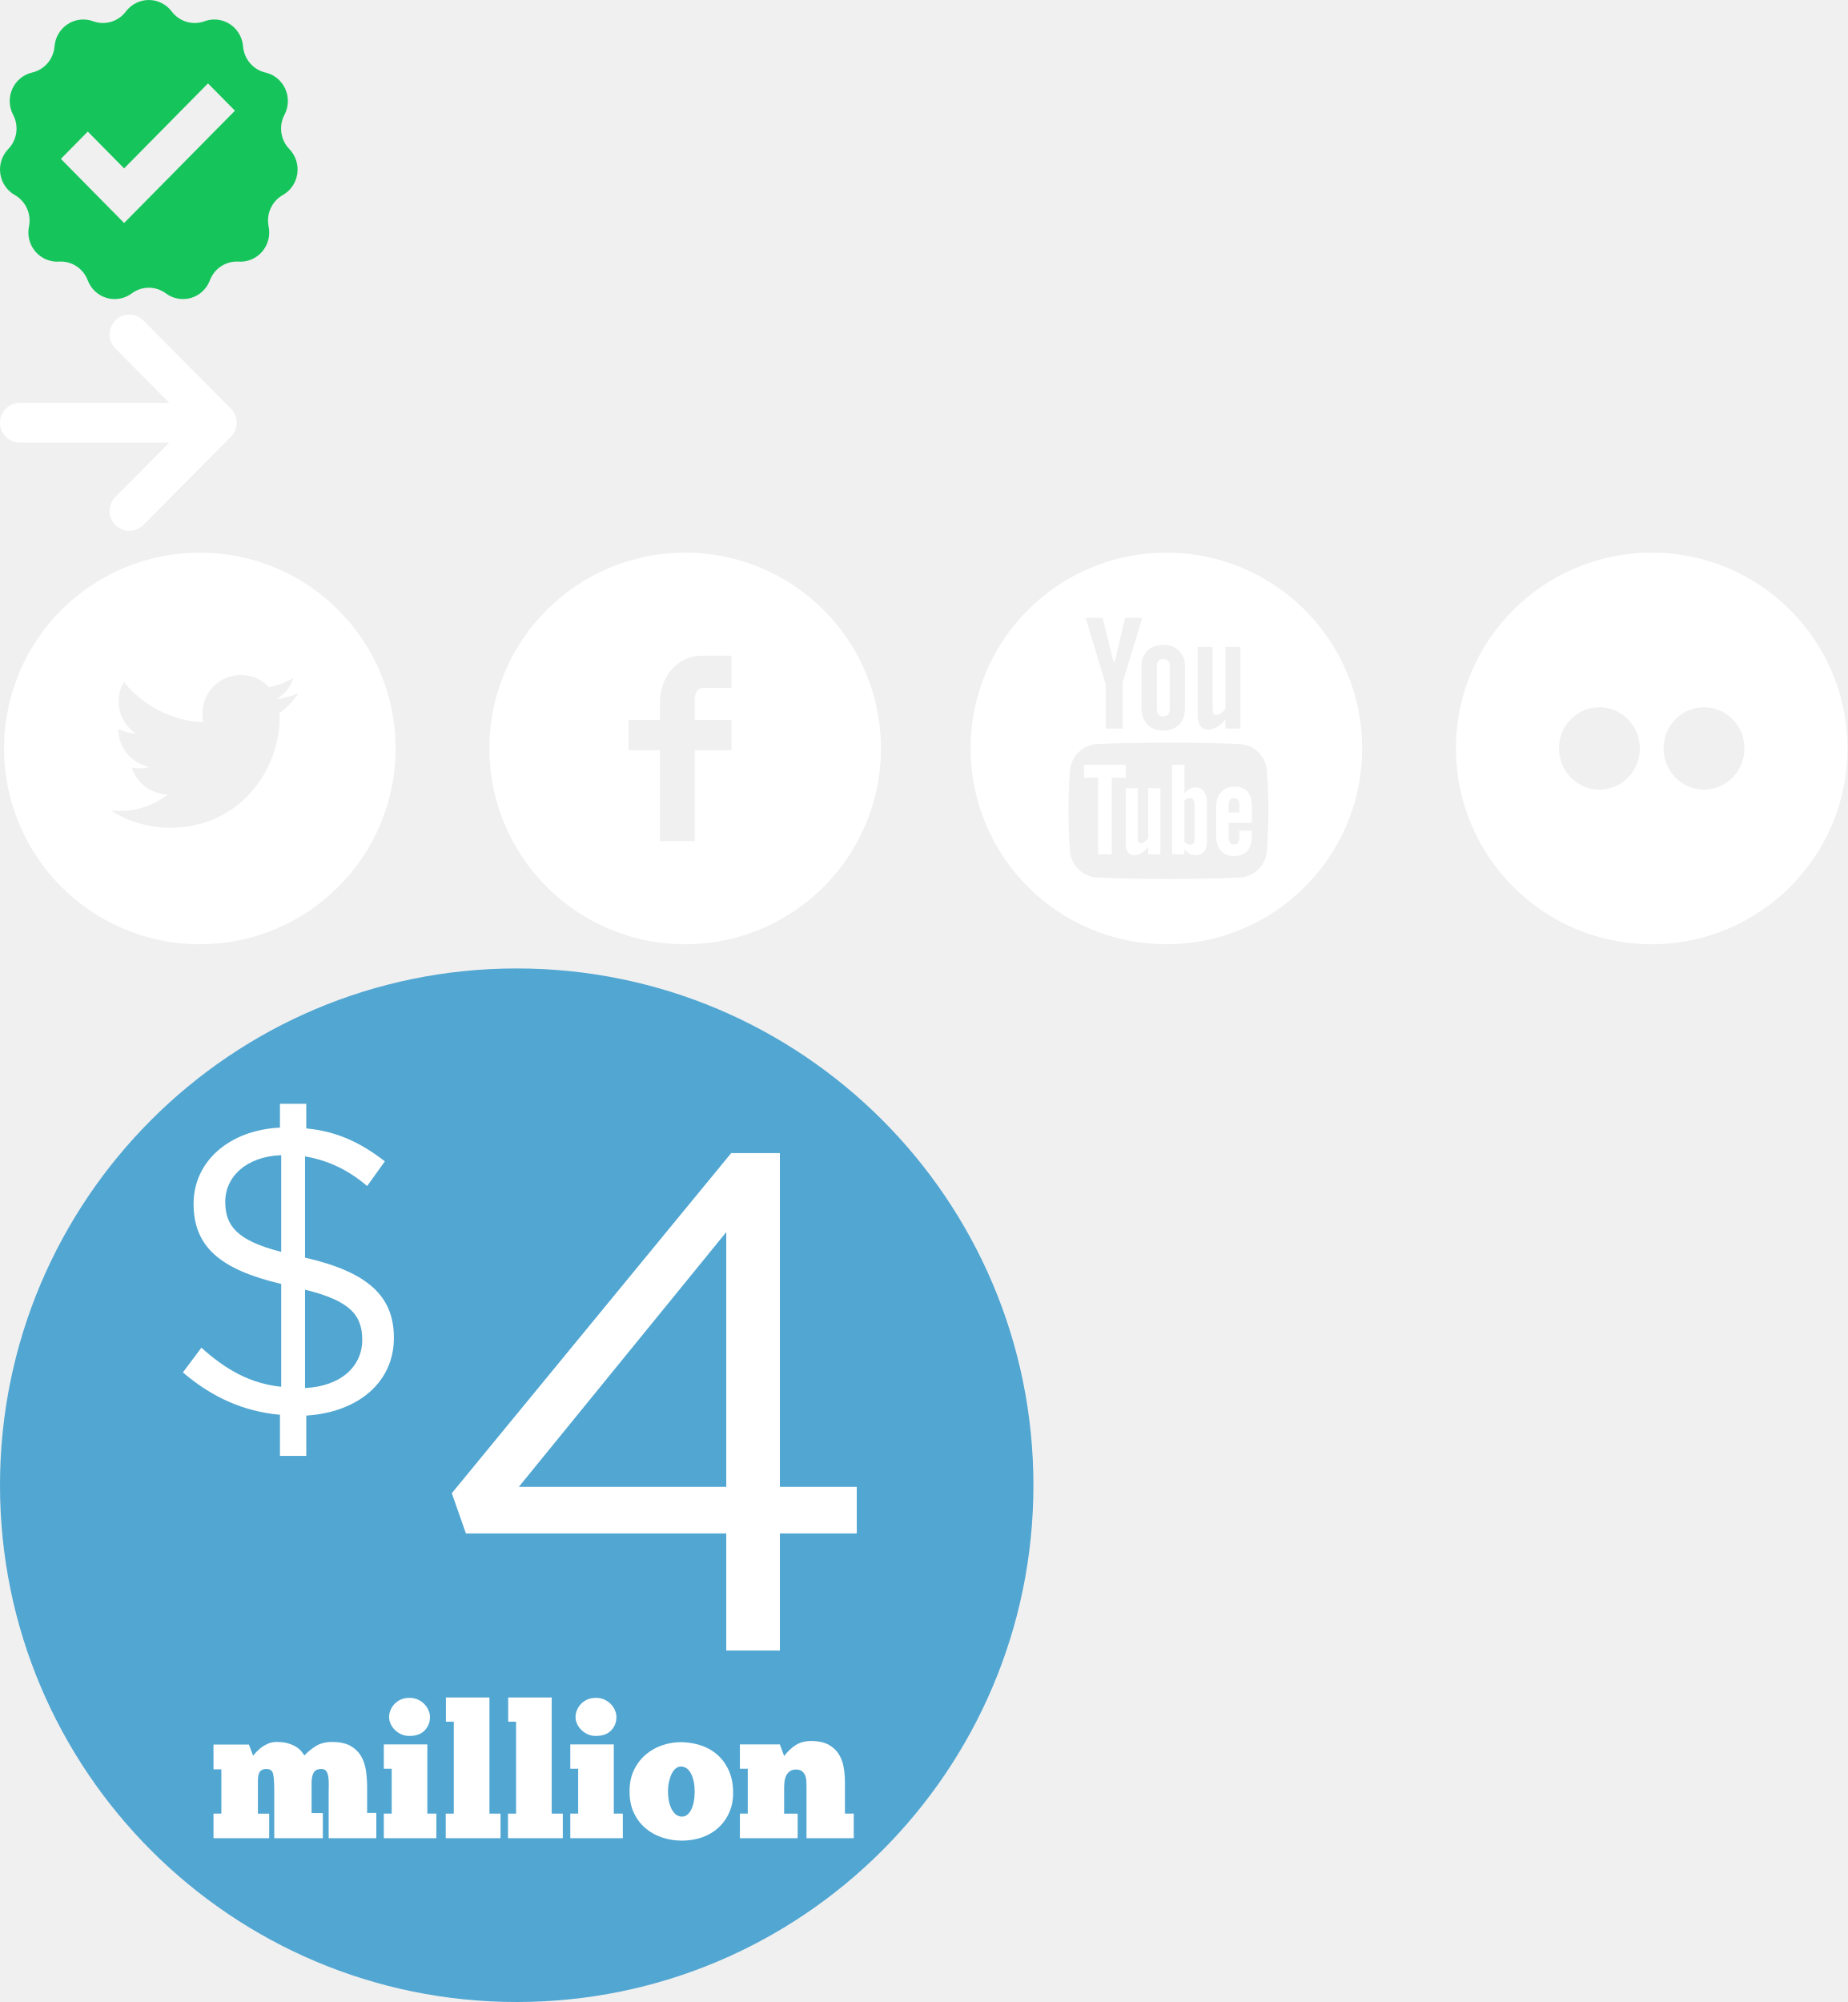
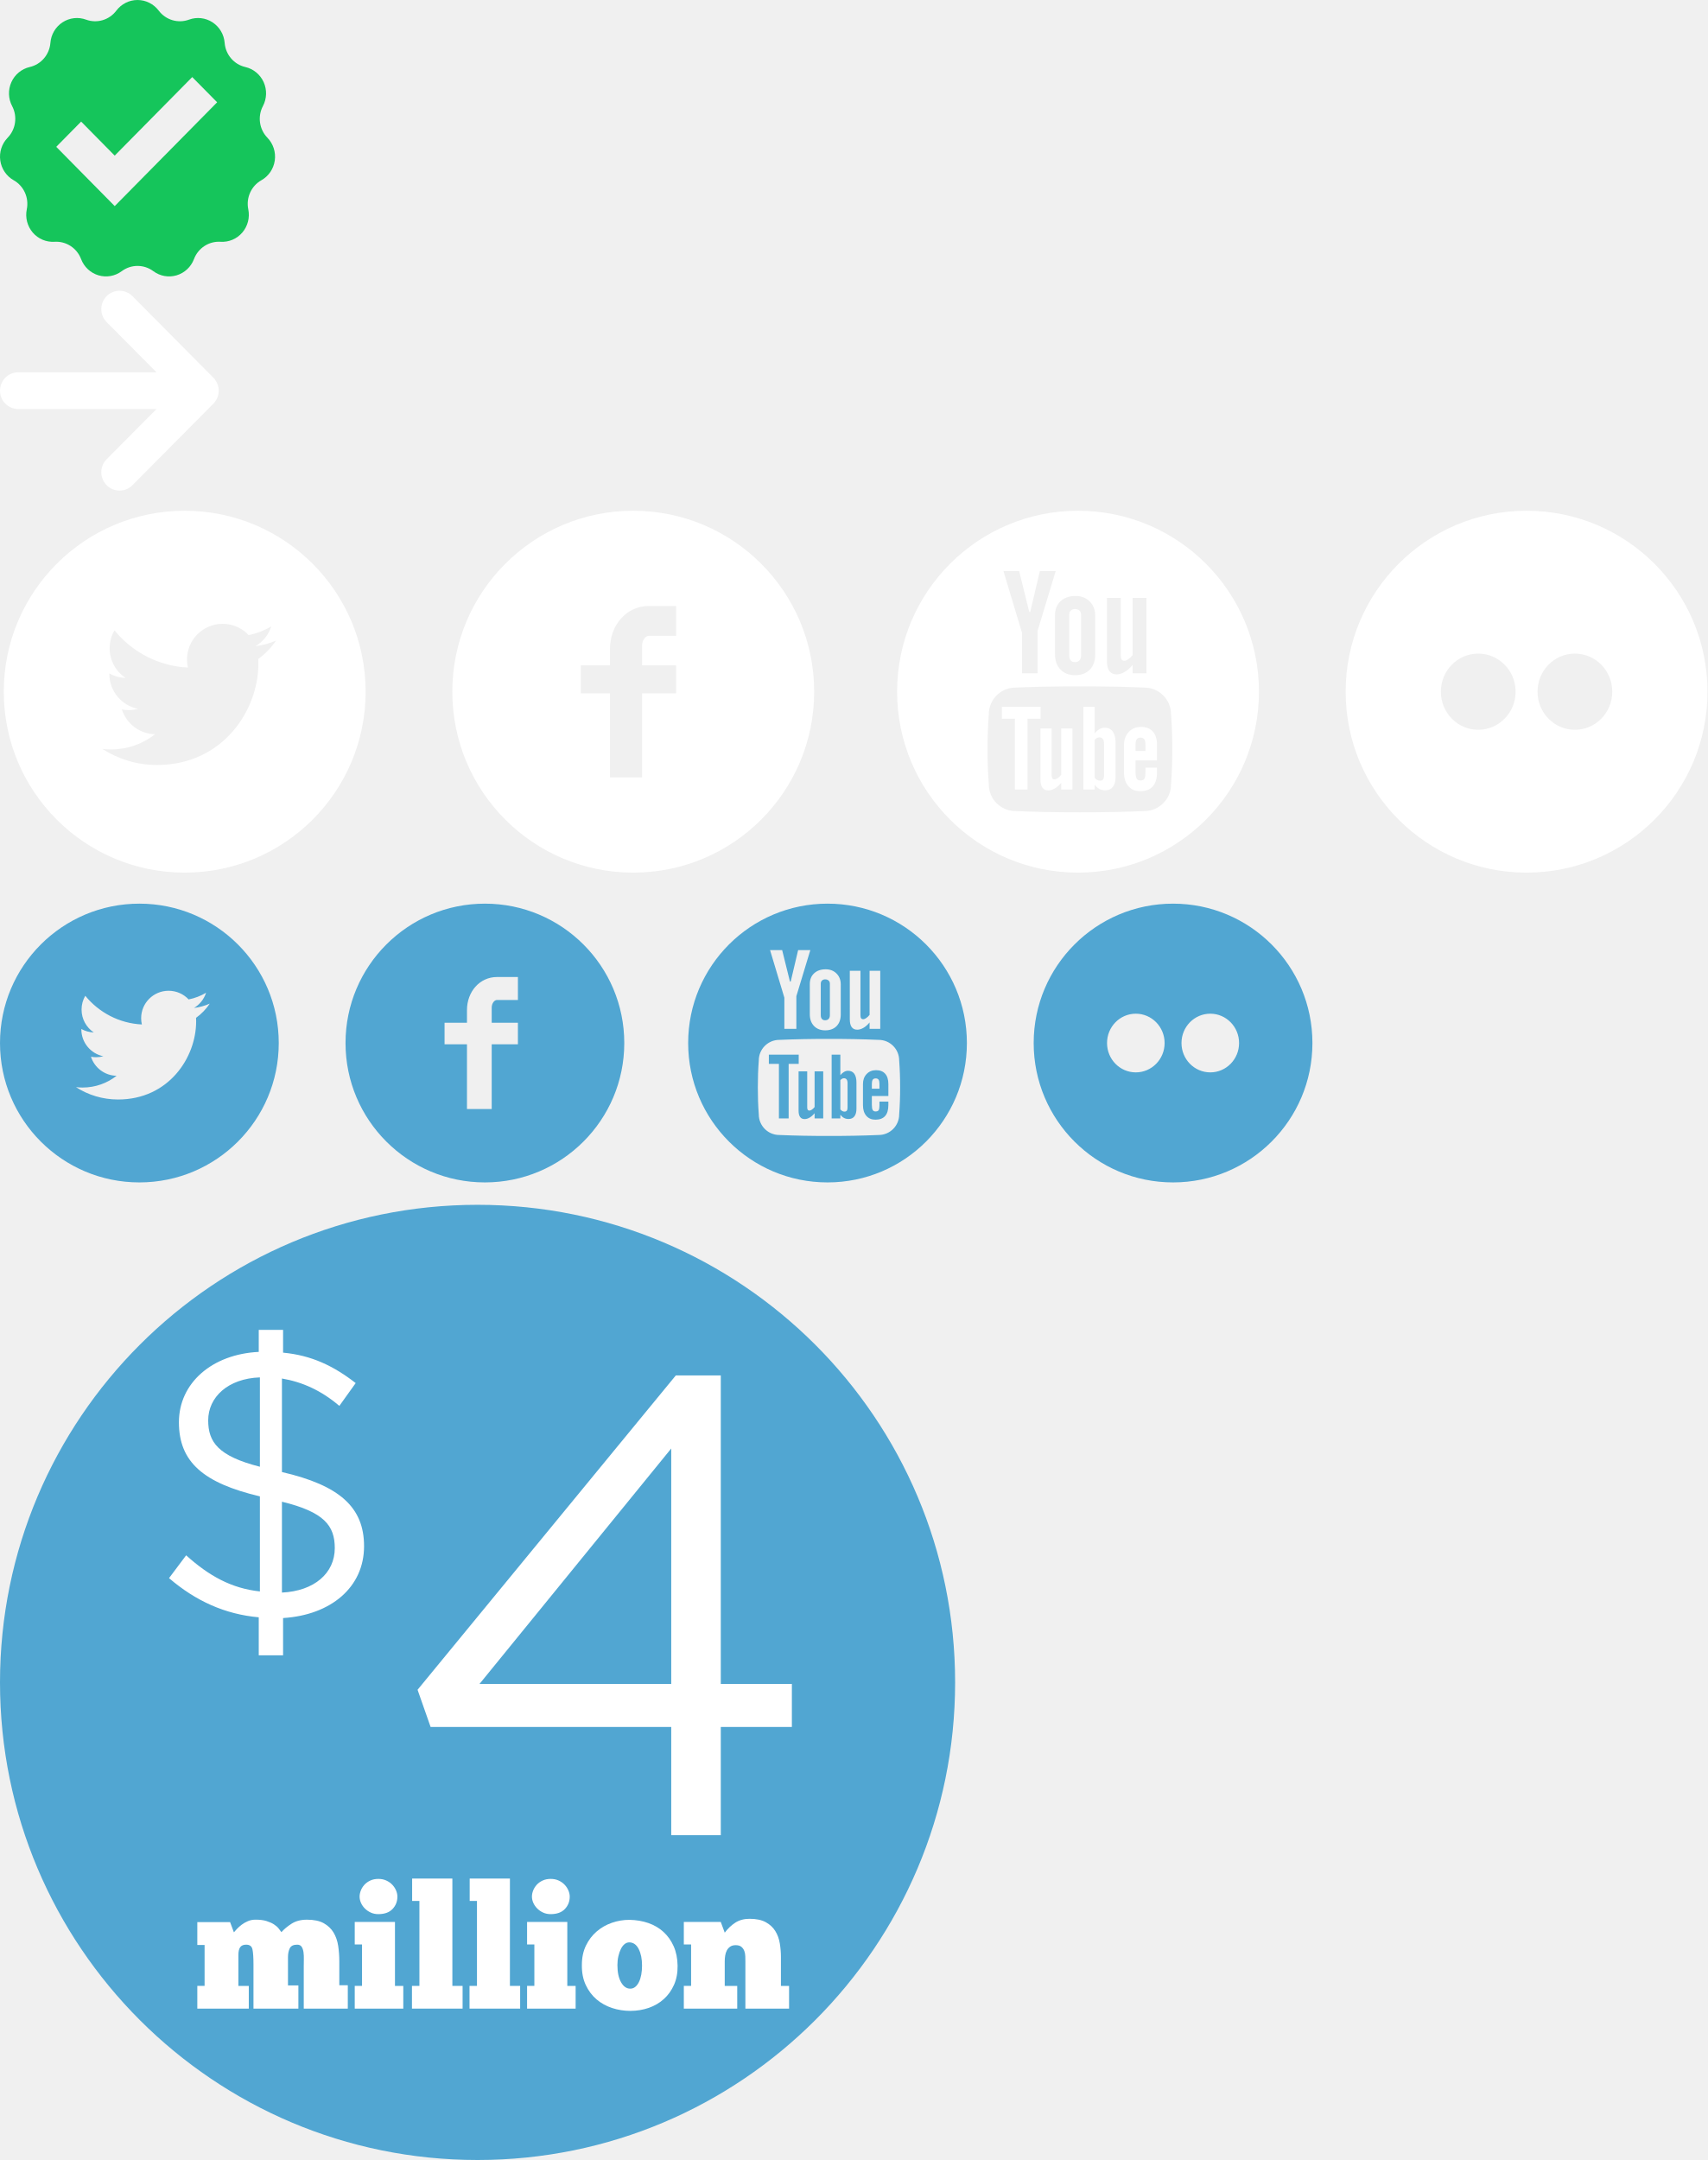
- <svg xmlns="http://www.w3.org/2000/svg" version="1.1" id="Layer_1" x="0px" y="0px" width="226px" height="244.871px" viewBox="0 0 226 244.871" enable-background="new 0 0 226 244.871" xml:space="preserve">
+ <svg xmlns="http://www.w3.org/2000/svg" version="1.1" id="Layer_1" x="0px" y="0px" width="226px" height="285.871px" viewBox="0 0 226 285.871" enable-background="new 0 0 226 285.871" xml:space="preserve">
  <g>
-     <path fill="#15C55B" d="M35.394,18.229c-1.08-1.114-1.322-2.812-0.594-4.189c0.519-0.983,0.555-2.156,0.098-3.168   c-0.457-1.015-1.355-1.754-2.428-2.001c-1.504-0.345-2.612-1.641-2.736-3.199c-0.087-1.11-0.683-2.117-1.608-2.72   c-0.926-0.603-2.076-0.733-3.109-0.353c-1.451,0.533-3.073,0.05-4.008-1.192C20.34,0.521,19.303,0,18.202,0   c-1.1,0-2.137,0.521-2.804,1.407c-0.935,1.243-2.559,1.726-4.008,1.192c-1.034-0.381-2.185-0.25-3.11,0.353   c-0.926,0.603-1.521,1.609-1.609,2.72C6.548,7.229,5.439,8.524,3.936,8.87c-1.073,0.247-1.972,0.986-2.428,2.001   c-0.458,1.013-0.421,2.186,0.098,3.169c0.727,1.377,0.486,3.075-0.595,4.189c-0.771,0.795-1.132,1.91-0.975,3.013   c0.157,1.103,0.812,2.069,1.773,2.612c1.347,0.761,2.05,2.32,1.736,3.85c-0.225,1.091,0.067,2.226,0.787,3.069   c0.721,0.843,1.788,1.296,2.887,1.226c1.539-0.098,2.962,0.829,3.514,2.289c0.394,1.041,1.244,1.836,2.3,2.15   c1.056,0.314,2.196,0.11,3.082-0.55c1.243-0.925,2.936-0.925,4.178,0c0.887,0.66,2.026,0.864,3.082,0.55   c1.056-0.314,1.906-1.109,2.3-2.15c0.551-1.459,1.975-2.386,3.514-2.289c1.098,0.07,2.165-0.383,2.885-1.226   c0.721-0.843,1.012-1.977,0.788-3.069c-0.314-1.53,0.388-3.089,1.735-3.85c0.962-0.542,1.617-1.509,1.773-2.612   C36.526,20.138,36.165,19.024,35.394,18.229 M15.184,27.276l-7.74-7.844l3.295-3.34l4.444,4.504l10.26-10.396l3.298,3.338   L15.184,27.276z" />
-     <path fill="#FFFFFF" d="M142.277,87.631c0.249,0,0.445-0.076,0.592-0.229c0.146-0.153,0.219-0.364,0.219-0.632v-5.436   c0-0.218-0.075-0.394-0.223-0.529c-0.149-0.133-0.345-0.201-0.587-0.201c-0.224,0-0.405,0.067-0.545,0.201   c-0.14,0.135-0.209,0.311-0.209,0.529v5.436c0,0.275,0.065,0.487,0.195,0.637C141.849,87.557,142.035,87.631,142.277,87.631    M202.053,67.596c-13.226,0-23.947,10.721-23.947,23.947c0,13.226,10.722,23.947,23.947,23.947   c13.225,0,23.947-10.721,23.947-23.947C226,78.317,215.278,67.596,202.053,67.596 M195.654,96.585c-2.73,0-4.944-2.255-4.944-5.041   c0-2.786,2.213-5.042,4.944-5.042c2.732,0,4.947,2.257,4.947,5.042C200.601,94.33,198.386,96.585,195.654,96.585 M208.451,96.585   c-2.732,0-4.947-2.255-4.947-5.041c0-2.786,2.215-5.042,4.947-5.042c2.73,0,4.946,2.257,4.946,5.042   C213.396,94.33,211.181,96.585,208.451,96.585 M83.814,67.596c-13.225,0-23.946,10.721-23.946,23.947   c0,13.227,10.721,23.947,23.946,23.947c13.226,0,23.948-10.721,23.948-23.947C107.762,78.317,97.041,67.596,83.814,67.596    M89.487,84.145h-3.601c-0.426,0-0.901,0.56-0.901,1.309v2.599h4.501v3.705h-4.501v11.129h-4.25V91.758h-3.853v-3.705h3.853v-2.181   c0-3.127,2.171-5.672,5.151-5.672h3.601V84.145z M142.684,67.596c-13.225,0-23.946,10.721-23.946,23.947   c0,13.227,10.721,23.947,23.946,23.947c13.226,0,23.947-10.721,23.947-23.947C166.631,78.317,155.91,67.596,142.684,67.596    M146.51,79.127h1.833v7.651c0,0.237,0.038,0.408,0.115,0.514s0.201,0.159,0.374,0.159c0.134,0,0.305-0.07,0.511-0.21   c0.205-0.141,0.394-0.319,0.566-0.538v-7.576h1.832v9.981h-1.832v-1.102c-0.337,0.406-0.689,0.715-1.054,0.928   c-0.365,0.212-0.72,0.318-1.063,0.318c-0.423,0-0.743-0.148-0.958-0.446c-0.214-0.297-0.322-0.742-0.322-1.337V79.127z    M142.366,78.875c0.757,0,1.379,0.241,1.863,0.725c0.484,0.483,0.727,1.105,0.727,1.866v5.155c0,0.854-0.238,1.525-0.713,2.011   c-0.475,0.485-1.128,0.729-1.96,0.729c-0.802,0-1.443-0.251-1.924-0.752c-0.481-0.502-0.721-1.177-0.721-2.025v-5.174   c0-0.773,0.247-1.387,0.74-1.846S141.534,78.875,142.366,78.875 M134.89,75.578l1.338,5.408h0.13l1.276-5.408h2.097l-2.401,7.916   v5.614h-2.063v-5.361l-2.454-8.169H134.89z M154.995,103.808c0,1.952-1.582,3.535-3.53,3.535c-2.781,0.118-5.627,0.169-8.531,0.164   c-2.902,0.005-5.749-0.046-8.53-0.164c-1.949,0-3.53-1.583-3.53-3.535c-0.117-1.545-0.168-3.091-0.164-4.637   c-0.004-1.546,0.046-3.092,0.163-4.637c0-1.951,1.582-3.535,3.531-3.535c2.781-0.117,5.627-0.17,8.53-0.164   c2.903-0.006,5.75,0.047,8.531,0.164c1.949,0,3.53,1.584,3.53,3.535c0.117,1.545,0.168,3.091,0.163,4.637   C155.163,100.717,155.112,102.263,154.995,103.808 M140.461,102.544c-0.139,0.177-0.292,0.322-0.458,0.435   c-0.167,0.113-0.305,0.17-0.414,0.17c-0.139,0-0.24-0.043-0.302-0.129c-0.062-0.085-0.093-0.224-0.093-0.416V96.41h-1.483v6.755   c0,0.481,0.087,0.842,0.261,1.083s0.433,0.36,0.775,0.36c0.278,0,0.565-0.085,0.86-0.257c0.296-0.171,0.581-0.422,0.854-0.751   v0.893h1.483V96.41h-1.483V102.544z M151.026,96.206c-0.664,0-1.205,0.221-1.624,0.662c-0.419,0.442-0.629,1.014-0.629,1.715v3.627   c0,0.778,0.19,1.389,0.572,1.833c0.382,0.445,0.904,0.667,1.568,0.667c0.738,0,1.293-0.209,1.666-0.629   c0.372-0.418,0.557-1.043,0.557-1.871v-0.606h-1.526v0.561c0,0.476-0.049,0.783-0.147,0.922c-0.098,0.14-0.27,0.208-0.516,0.208   c-0.235,0-0.403-0.082-0.5-0.247c-0.098-0.164-0.147-0.459-0.147-0.884v-1.524h2.837v-2.057c0-0.767-0.182-1.355-0.546-1.764   C152.226,96.41,151.705,96.206,151.026,96.206 M151.61,99.386H150.3v-0.817c0-0.338,0.052-0.581,0.154-0.728   c0.103-0.146,0.272-0.22,0.508-0.22c0.226,0,0.391,0.074,0.494,0.22c0.103,0.146,0.154,0.389,0.154,0.728V99.386z M137.731,93.536   h-5.127v1.59h1.729v9.366h1.67v-9.366h1.728V93.536z M146.208,96.308c-0.23,0-0.458,0.065-0.682,0.193   c-0.225,0.129-0.437,0.316-0.637,0.562v-3.527h-1.498v10.956h1.498v-0.622c0.195,0.246,0.407,0.429,0.633,0.546   c0.228,0.118,0.486,0.177,0.776,0.177c0.439,0,0.775-0.152,1.008-0.458c0.232-0.305,0.348-0.745,0.348-1.319v-4.482   c0-0.661-0.124-1.163-0.371-1.509C147.036,96.481,146.677,96.308,146.208,96.308 M146.128,102.597c0,0.257-0.043,0.443-0.128,0.557   c-0.085,0.113-0.219,0.17-0.4,0.17c-0.126,0-0.246-0.029-0.359-0.087c-0.113-0.058-0.23-0.153-0.352-0.284v-5.036   c0.101-0.111,0.203-0.193,0.306-0.246s0.208-0.08,0.313-0.08c0.201,0,0.355,0.071,0.46,0.212c0.106,0.142,0.159,0.349,0.159,0.621   V102.597z M24.446,67.596c-13.226,0-23.947,10.721-23.947,23.947c0,13.227,10.721,23.947,23.947,23.947   s23.948-10.721,23.948-23.947C48.394,78.317,37.672,67.596,24.446,67.596 M34.186,87.214c0.009,0.203,0.014,0.406,0.014,0.61   c0,6.233-4.744,13.421-13.419,13.421c-2.664,0-5.142-0.782-7.229-2.121c0.368,0.045,0.743,0.066,1.124,0.066   c2.21,0,4.243-0.753,5.858-2.019c-2.064-0.038-3.806-1.402-4.406-3.275c0.289,0.055,0.583,0.084,0.887,0.084   c0.43,0,0.847-0.057,1.243-0.166c-2.157-0.433-3.784-2.339-3.784-4.624c0-0.02,0-0.04,0.001-0.06   c0.636,0.354,1.363,0.565,2.136,0.59c-1.266-0.846-2.098-2.29-2.098-3.926c0-0.865,0.232-1.674,0.639-2.371   c2.326,2.854,5.801,4.732,9.722,4.929c-0.081-0.346-0.122-0.706-0.122-1.076c0-2.604,2.111-4.716,4.716-4.716   c1.356,0,2.583,0.573,3.442,1.49c1.075-0.212,2.084-0.604,2.996-1.145c-0.353,1.102-1.1,2.026-2.074,2.61   c0.954-0.114,1.863-0.368,2.709-0.743C35.907,85.718,35.107,86.549,34.186,87.214" />
-     <path fill="#51A6D2" d="M126.417,181.663c0-34.91-28.299-63.209-63.208-63.209C28.299,118.454,0,146.753,0,181.663   c0,34.909,28.299,63.208,63.208,63.208C98.117,244.871,126.417,216.571,126.417,181.663" />
-     <path fill="#FFFFFF" d="M37.468,173.145v4.932h-3.22v-5.032c-4.479-0.402-8.354-2.165-11.875-5.183l2.264-3.019   c3.02,2.716,5.988,4.377,9.762,4.779v-12.58c-7.447-1.761-10.718-4.529-10.718-9.812c0-5.183,4.378-9.007,10.567-9.309v-2.918h3.22   v3.019c3.774,0.352,6.693,1.762,9.611,4.026l-2.164,3.019c-2.416-2.063-4.931-3.17-7.598-3.623v12.378   c7.648,1.762,10.869,4.68,10.869,9.812C48.187,169.069,43.809,172.744,37.468,173.145 M34.399,141.294   c-4.227,0.15-6.843,2.616-6.843,5.686c0,2.868,1.308,4.729,6.843,6.14V141.294z M37.317,157.748v12.026   c4.277-0.201,6.994-2.565,6.994-5.886C44.312,160.918,42.903,159.107,37.317,157.748" />
-     <path fill="#FFFFFF" d="M95.402,141.038v40.826h9.408v5.696h-9.408v14.326h-6.559V187.56H56.994l-1.726-4.921l34.179-41.601H95.402   z M88.843,150.704l-25.375,31.159h25.375V150.704z" />
-     <path fill="#FFFFFF" d="M32.931,224.835h-6.815v-3.006h0.963v-5.415h-0.963v-3.03h4.337l0.505,1.354   c0.091-0.105,0.225-0.255,0.401-0.447c0.176-0.19,0.386-0.378,0.631-0.562c0.244-0.184,0.52-0.341,0.826-0.471   s0.643-0.195,1.01-0.195c0.581,0,1.067,0.062,1.457,0.185c0.39,0.122,0.714,0.268,0.976,0.436c0.259,0.168,0.466,0.348,0.619,0.54   c0.153,0.19,0.276,0.355,0.367,0.492c0.353-0.397,0.804-0.772,1.354-1.124c0.551-0.352,1.224-0.528,2.02-0.528   c0.933,0,1.679,0.157,2.238,0.471c0.558,0.313,0.99,0.727,1.296,1.239s0.509,1.099,0.608,1.756   c0.099,0.658,0.149,1.339,0.149,2.043v3.166h1.124v3.098h-5.829v-5.622c0-0.274,0.004-0.576,0.011-0.906   c0.008-0.329-0.007-0.639-0.045-0.93c-0.039-0.29-0.119-0.531-0.241-0.723c-0.123-0.191-0.321-0.286-0.596-0.286   c-0.49,0-0.815,0.156-0.976,0.471c-0.161,0.313-0.242,0.715-0.242,1.204v3.717h1.377v3.075h-5.944v-5.851   c0-0.934-0.046-1.604-0.137-2.009c-0.092-0.405-0.368-0.607-0.827-0.607c-0.367,0-0.631,0.11-0.792,0.332s-0.241,0.57-0.241,1.045   v4.084h1.377V224.835z" />
-     <path fill="#FFFFFF" d="M53.379,224.835h-6.426v-3.006h0.964v-5.484h-0.964v-2.984h5.324v8.469h1.102V224.835z M47.596,210.011   c0-0.26,0.053-0.528,0.161-0.803c0.107-0.275,0.264-0.528,0.47-0.758c0.207-0.229,0.466-0.416,0.78-0.562   c0.313-0.146,0.669-0.218,1.067-0.218c0.397,0,0.753,0.072,1.067,0.218c0.313,0.146,0.578,0.333,0.792,0.562   s0.378,0.482,0.493,0.758c0.115,0.274,0.172,0.543,0.172,0.803c0,0.643-0.214,1.189-0.643,1.641   c-0.429,0.451-1.056,0.678-1.882,0.678c-0.367,0-0.7-0.069-0.998-0.208c-0.299-0.137-0.559-0.316-0.781-0.538   s-0.394-0.471-0.516-0.746C47.657,210.562,47.596,210.286,47.596,210.011" />
-     <polygon fill="#FFFFFF" points="61.228,224.835 54.526,224.835 54.526,221.829 55.513,221.829 55.513,210.585 54.549,210.585    54.549,207.623 59.874,207.623 59.874,221.829 61.228,221.829  " />
-     <polygon fill="#FFFFFF" points="68.846,224.835 62.145,224.835 62.145,221.829 63.131,221.829 63.131,210.585 62.167,210.585    62.167,207.623 67.492,207.623 67.492,221.829 68.846,221.829  " />
-     <path fill="#FFFFFF" d="M76.189,224.835h-6.426v-3.006h0.964v-5.484h-0.964v-2.984h5.324v8.469h1.102V224.835z M70.406,210.011   c0-0.26,0.053-0.528,0.16-0.803c0.107-0.275,0.264-0.528,0.471-0.758s0.466-0.416,0.78-0.562c0.313-0.146,0.669-0.218,1.067-0.218   c0.397,0,0.753,0.072,1.066,0.218c0.313,0.146,0.578,0.333,0.792,0.562s0.379,0.482,0.494,0.758   c0.115,0.274,0.172,0.543,0.172,0.803c0,0.643-0.214,1.189-0.643,1.641s-1.056,0.678-1.881,0.678c-0.368,0-0.701-0.069-0.999-0.208   c-0.298-0.137-0.559-0.316-0.78-0.538s-0.394-0.471-0.517-0.746C70.467,210.562,70.406,210.286,70.406,210.011" />
-     <path fill="#FFFFFF" d="M83.418,225.135c-0.826,0-1.626-0.127-2.398-0.379c-0.773-0.253-1.458-0.632-2.054-1.137   s-1.075-1.14-1.434-1.904c-0.36-0.766-0.532-1.652-0.517-2.662c0-0.964,0.18-1.816,0.54-2.56c0.359-0.741,0.833-1.365,1.423-1.869   c0.588-0.505,1.258-0.888,2.008-1.147c0.75-0.261,1.522-0.391,2.318-0.391c0.902,0.016,1.74,0.157,2.513,0.424   c0.772,0.269,1.442,0.663,2.008,1.182c0.566,0.521,1.013,1.152,1.342,1.894c0.329,0.742,0.501,1.596,0.517,2.559   c0.015,0.949-0.142,1.795-0.471,2.537c-0.33,0.742-0.777,1.369-1.343,1.881c-0.566,0.514-1.232,0.903-1.997,1.171   C85.108,225,84.29,225.135,83.418,225.135 M83.418,222.196c0.245,0,0.463-0.075,0.654-0.229c0.191-0.153,0.355-0.366,0.493-0.643   c0.138-0.275,0.241-0.6,0.31-0.975c0.069-0.376,0.104-0.777,0.104-1.206c0-0.872-0.146-1.598-0.436-2.18   c-0.291-0.58-0.704-0.88-1.239-0.895c-0.229,0-0.44,0.076-0.632,0.229c-0.191,0.152-0.355,0.367-0.493,0.642   c-0.138,0.276-0.249,0.598-0.333,0.965c-0.084,0.366-0.126,0.757-0.126,1.171c0,0.948,0.161,1.706,0.481,2.271   C82.523,221.914,82.928,222.196,83.418,222.196" />
-     <path fill="#FFFFFF" d="M97.578,224.835h-7.068v-3.006h0.963v-5.484h-0.963v-2.984h4.888l0.527,1.424   c0.398-0.536,0.861-0.976,1.389-1.32c0.528-0.344,1.159-0.517,1.893-0.517c0.887,0,1.603,0.15,2.146,0.448   c0.543,0.299,0.964,0.688,1.262,1.171c0.298,0.481,0.497,1.024,0.597,1.629c0.1,0.605,0.149,1.205,0.149,1.802v3.832h1.079v3.006   h-5.783v-6.264c0-0.199-0.004-0.421-0.012-0.666c-0.008-0.244-0.05-0.475-0.126-0.688c-0.078-0.215-0.204-0.397-0.379-0.551   c-0.176-0.153-0.433-0.229-0.769-0.229c-0.291,0-0.532,0.064-0.723,0.195c-0.191,0.13-0.34,0.298-0.448,0.505   c-0.107,0.206-0.18,0.436-0.218,0.688c-0.039,0.253-0.058,0.502-0.058,0.747v3.258h1.653V224.835z" />
+     <path fill="#15C55B" d="M35.394,18.229c-1.08-1.114-1.322-2.812-0.594-4.189c0.519-0.983,0.555-2.156,0.098-3.168   c-0.457-1.015-1.355-1.754-2.428-2.001c-1.504-0.345-2.612-1.641-2.736-3.199c-0.087-1.11-0.683-2.117-1.608-2.72   C27.2,2.349,26.05,2.219,25.017,2.599c-1.451,0.533-3.073,0.05-4.008-1.192C20.34,0.521,19.303,0,18.202,0   c-1.1,0-2.137,0.521-2.804,1.407c-0.935,1.243-2.559,1.726-4.008,1.192c-1.034-0.381-2.185-0.25-3.11,0.353   c-0.926,0.603-1.521,1.609-1.609,2.72C6.548,7.229,5.439,8.524,3.936,8.87c-1.073,0.247-1.972,0.986-2.428,2.001   c-0.458,1.013-0.421,2.186,0.098,3.169c0.727,1.377,0.486,3.075-0.595,4.189c-0.771,0.795-1.132,1.91-0.975,3.013   c0.157,1.103,0.812,2.069,1.773,2.612c1.347,0.761,2.05,2.32,1.736,3.85c-0.225,1.091,0.067,2.226,0.787,3.069   c0.721,0.843,1.788,1.296,2.887,1.226c1.539-0.098,2.962,0.829,3.514,2.289c0.394,1.041,1.244,1.836,2.3,2.15   c1.056,0.314,2.196,0.11,3.082-0.55c1.243-0.925,2.936-0.925,4.178,0c0.887,0.66,2.026,0.864,3.082,0.55s1.906-1.109,2.3-2.15   c0.551-1.459,1.975-2.386,3.514-2.289c1.098,0.07,2.165-0.383,2.885-1.226c0.721-0.843,1.012-1.977,0.788-3.069   c-0.314-1.53,0.388-3.089,1.735-3.85c0.962-0.542,1.617-1.509,1.773-2.612C36.526,20.138,36.165,19.024,35.394,18.229    M15.184,27.276l-7.74-7.844l3.295-3.34l4.444,4.504L25.443,10.2l3.298,3.338L15.184,27.276z" />
+     <path fill="#FFFFFF" d="M142.277,87.631c0.248,0,0.445-0.076,0.592-0.229c0.146-0.153,0.219-0.364,0.219-0.632v-5.436   c0-0.218-0.074-0.394-0.223-0.529c-0.149-0.133-0.346-0.201-0.588-0.201c-0.223,0-0.404,0.067-0.545,0.201   c-0.14,0.135-0.209,0.311-0.209,0.529v5.436c0,0.275,0.065,0.487,0.195,0.637C141.85,87.557,142.035,87.631,142.277,87.631    M202.053,67.596c-13.226,0-23.947,10.721-23.947,23.947s10.723,23.947,23.947,23.947S226,104.769,226,91.543   S215.277,67.596,202.053,67.596 M195.654,96.585c-2.73,0-4.944-2.255-4.944-5.041s2.213-5.042,4.944-5.042   c2.732,0,4.947,2.257,4.947,5.042C200.602,94.33,198.387,96.585,195.654,96.585 M208.451,96.585c-2.732,0-4.947-2.255-4.947-5.041   s2.215-5.042,4.947-5.042c2.73,0,4.945,2.257,4.945,5.042C213.396,94.33,211.182,96.585,208.451,96.585 M83.814,67.596   c-13.225,0-23.946,10.721-23.946,23.947c0,13.227,10.721,23.947,23.946,23.947c13.226,0,23.948-10.721,23.948-23.947   S97.041,67.596,83.814,67.596 M89.487,84.145h-3.601c-0.426,0-0.901,0.56-0.901,1.309v2.599h4.501v3.705h-4.501v11.129h-4.25   V91.758h-3.853v-3.705h3.853v-2.181c0-3.127,2.171-5.672,5.151-5.672h3.601V84.145z M142.684,67.596   c-13.225,0-23.945,10.721-23.945,23.947c0,13.227,10.721,23.947,23.945,23.947c13.227,0,23.947-10.721,23.947-23.947   S155.91,67.596,142.684,67.596 M146.51,79.127h1.833v7.651c0,0.237,0.038,0.408,0.115,0.514s0.201,0.159,0.374,0.159   c0.134,0,0.305-0.07,0.511-0.21c0.205-0.141,0.394-0.319,0.566-0.538v-7.576h1.832v9.981h-1.832v-1.102   c-0.337,0.406-0.688,0.715-1.054,0.928c-0.365,0.212-0.721,0.318-1.063,0.318c-0.423,0-0.743-0.148-0.958-0.446   c-0.214-0.297-0.322-0.742-0.322-1.337v-8.342H146.51z M142.366,78.875c0.757,0,1.379,0.241,1.862,0.725   c0.484,0.483,0.728,1.105,0.728,1.866v5.155c0,0.854-0.238,1.525-0.713,2.011c-0.476,0.485-1.128,0.729-1.96,0.729   c-0.803,0-1.443-0.251-1.924-0.752c-0.481-0.502-0.721-1.177-0.721-2.025V81.41c0-0.773,0.246-1.387,0.739-1.846   S141.534,78.875,142.366,78.875 M134.891,75.578l1.338,5.408h0.129l1.276-5.408h2.097l-2.4,7.916v5.614h-2.062v-5.361l-2.455-8.169   H134.891z M154.995,103.808c0,1.952-1.582,3.535-3.53,3.535c-2.781,0.118-5.627,0.169-8.531,0.164   c-2.901,0.005-5.748-0.046-8.529-0.164c-1.949,0-3.53-1.583-3.53-3.535c-0.117-1.545-0.168-3.091-0.164-4.637   c-0.004-1.546,0.046-3.092,0.163-4.637c0-1.951,1.582-3.535,3.531-3.535c2.781-0.117,5.627-0.17,8.529-0.164   c2.903-0.006,5.75,0.047,8.531,0.164c1.949,0,3.53,1.584,3.53,3.535c0.116,1.545,0.168,3.091,0.163,4.637   C155.163,100.717,155.111,102.263,154.995,103.808 M140.461,102.544c-0.139,0.177-0.292,0.322-0.458,0.435   c-0.167,0.113-0.305,0.17-0.414,0.17c-0.139,0-0.239-0.043-0.302-0.129c-0.062-0.085-0.094-0.224-0.094-0.416V96.41h-1.482v6.755   c0,0.481,0.087,0.842,0.262,1.083c0.174,0.241,0.432,0.36,0.774,0.36c0.278,0,0.565-0.085,0.86-0.257   c0.295-0.171,0.58-0.422,0.854-0.751v0.893h1.482V96.41h-1.482V102.544z M151.025,96.206c-0.664,0-1.205,0.221-1.623,0.662   c-0.42,0.442-0.629,1.014-0.629,1.715v3.627c0,0.778,0.189,1.389,0.572,1.833c0.381,0.445,0.903,0.667,1.567,0.667   c0.737,0,1.293-0.209,1.666-0.629c0.372-0.418,0.558-1.043,0.558-1.871v-0.606h-1.527v0.561c0,0.476-0.049,0.783-0.146,0.922   c-0.098,0.14-0.27,0.208-0.516,0.208c-0.235,0-0.403-0.082-0.5-0.247c-0.098-0.164-0.147-0.459-0.147-0.884v-1.524h2.837v-2.057   c0-0.767-0.182-1.355-0.546-1.764C152.227,96.41,151.705,96.206,151.025,96.206 M151.609,99.386h-1.31v-0.817   c0-0.338,0.052-0.581,0.154-0.728c0.103-0.146,0.272-0.22,0.508-0.22c0.226,0,0.392,0.074,0.494,0.22s0.153,0.389,0.153,0.728   V99.386L151.609,99.386z M137.73,93.536h-5.127v1.59h1.729v9.366h1.67v-9.366h1.728V93.536z M146.208,96.308   c-0.229,0-0.458,0.065-0.683,0.193c-0.225,0.129-0.437,0.316-0.637,0.562v-3.527h-1.498v10.956h1.498v-0.622   c0.195,0.246,0.407,0.429,0.633,0.546c0.229,0.118,0.486,0.177,0.776,0.177c0.438,0,0.774-0.152,1.009-0.458   c0.231-0.305,0.348-0.745,0.348-1.319v-4.482c0-0.661-0.125-1.163-0.371-1.509C147.036,96.481,146.677,96.308,146.208,96.308    M146.128,102.597c0,0.257-0.043,0.443-0.128,0.557c-0.085,0.113-0.219,0.17-0.4,0.17c-0.125,0-0.246-0.029-0.358-0.087   c-0.113-0.058-0.229-0.153-0.353-0.284v-5.036c0.102-0.111,0.203-0.193,0.307-0.246c0.103-0.053,0.207-0.08,0.312-0.08   c0.201,0,0.355,0.071,0.46,0.212c0.106,0.142,0.159,0.349,0.159,0.621L146.128,102.597L146.128,102.597z M24.446,67.596   c-13.226,0-23.947,10.721-23.947,23.947c0,13.227,10.721,23.947,23.947,23.947c13.226,0,23.948-10.721,23.948-23.947   S37.672,67.596,24.446,67.596 M34.186,87.214c0.009,0.203,0.014,0.406,0.014,0.61c0,6.233-4.744,13.421-13.419,13.421   c-2.664,0-5.142-0.782-7.229-2.121c0.368,0.045,0.743,0.066,1.124,0.066c2.21,0,4.243-0.753,5.858-2.019   c-2.064-0.038-3.806-1.402-4.406-3.275c0.289,0.055,0.583,0.084,0.887,0.084c0.43,0,0.847-0.057,1.243-0.166   c-2.157-0.433-3.784-2.339-3.784-4.624c0-0.02,0-0.04,0.001-0.06c0.636,0.354,1.363,0.565,2.136,0.59   c-1.266-0.846-2.098-2.29-2.098-3.926c0-0.865,0.232-1.674,0.639-2.371c2.326,2.854,5.801,4.732,9.722,4.929   c-0.081-0.346-0.122-0.706-0.122-1.076c0-2.604,2.111-4.716,4.716-4.716c1.356,0,2.583,0.573,3.442,1.49   c1.075-0.212,2.084-0.604,2.996-1.145c-0.353,1.102-1.1,2.026-2.074,2.61c0.954-0.114,1.863-0.368,2.709-0.743   C35.907,85.718,35.107,86.549,34.186,87.214" />
+     <path fill="#51A6D2" d="M126.417,222.663c0-34.91-28.299-63.209-63.208-63.209C28.299,159.454,0,187.753,0,222.663   c0,34.909,28.299,63.208,63.208,63.208S126.417,257.57,126.417,222.663" />
+     <path fill="#FFFFFF" d="M37.468,214.145v4.933h-3.22v-5.032c-4.479-0.402-8.354-2.165-11.875-5.184l2.264-3.019   c3.02,2.716,5.988,4.378,9.762,4.779v-12.58c-7.447-1.761-10.718-4.528-10.718-9.812c0-5.184,4.378-9.008,10.567-9.31v-2.918h3.22   v3.019c3.774,0.353,6.693,1.763,9.611,4.026l-2.164,3.019c-2.416-2.062-4.931-3.17-7.598-3.623v12.379   c7.648,1.762,10.869,4.68,10.869,9.812C48.187,210.068,43.809,213.744,37.468,214.145 M34.399,182.294   c-4.227,0.149-6.843,2.616-6.843,5.687c0,2.867,1.308,4.729,6.843,6.14V182.294z M37.317,198.748v12.025   c4.277-0.2,6.994-2.564,6.994-5.885C44.312,201.918,42.903,200.107,37.317,198.748" />
+     <path fill="#FFFFFF" d="M95.402,182.038v40.826h9.408v5.696h-9.408v14.325h-6.559v-14.325H56.994l-1.726-4.922l34.179-41.601   H95.402z M88.843,191.704l-25.375,31.159h25.375V191.704z" />
+     <path fill="#FFFFFF" d="M32.931,265.835h-6.815v-3.006h0.963v-5.415h-0.963v-3.03h4.337l0.505,1.354   c0.091-0.105,0.225-0.256,0.401-0.447c0.176-0.189,0.386-0.378,0.631-0.562c0.244-0.184,0.52-0.34,0.826-0.471   c0.306-0.13,0.643-0.195,1.01-0.195c0.581,0,1.067,0.062,1.457,0.186c0.39,0.122,0.714,0.268,0.976,0.436   c0.259,0.168,0.466,0.349,0.619,0.541c0.153,0.189,0.276,0.354,0.367,0.491c0.353-0.397,0.804-0.772,1.354-1.124   c0.551-0.352,1.224-0.527,2.02-0.527c0.933,0,1.679,0.156,2.238,0.471c0.558,0.312,0.99,0.727,1.296,1.238   c0.306,0.513,0.509,1.1,0.608,1.757c0.099,0.657,0.149,1.339,0.149,2.043v3.166h1.124v3.098h-5.829v-5.622   c0-0.273,0.004-0.576,0.011-0.906c0.008-0.328-0.007-0.639-0.045-0.93c-0.039-0.29-0.119-0.531-0.241-0.723   c-0.123-0.191-0.321-0.286-0.596-0.286c-0.49,0-0.815,0.155-0.976,0.471c-0.161,0.313-0.242,0.716-0.242,1.204v3.717h1.377v3.075   h-5.944v-5.851c0-0.935-0.046-1.604-0.137-2.01c-0.092-0.404-0.368-0.606-0.827-0.606c-0.367,0-0.631,0.11-0.792,0.332   s-0.241,0.569-0.241,1.045v4.084h1.377v3.004H32.931z" />
+     <path fill="#FFFFFF" d="M53.379,265.835h-6.426v-3.006h0.964v-5.483h-0.964v-2.984h5.324v8.469h1.102V265.835z M47.596,251.011   c0-0.26,0.053-0.528,0.161-0.803c0.107-0.274,0.264-0.528,0.47-0.758c0.207-0.229,0.466-0.416,0.78-0.562   c0.313-0.146,0.669-0.219,1.067-0.219c0.397,0,0.753,0.072,1.067,0.219c0.313,0.146,0.578,0.332,0.792,0.562   s0.378,0.481,0.493,0.758c0.115,0.274,0.172,0.543,0.172,0.803c0,0.644-0.214,1.189-0.643,1.642   c-0.429,0.451-1.056,0.678-1.882,0.678c-0.367,0-0.7-0.069-0.998-0.208c-0.299-0.138-0.559-0.315-0.781-0.538   s-0.394-0.471-0.516-0.746C47.657,251.562,47.596,251.286,47.596,251.011" />
+     <polygon fill="#FFFFFF" points="61.228,265.835 54.526,265.835 54.526,262.829 55.513,262.829 55.513,251.585 54.549,251.585    54.549,248.623 59.874,248.623 59.874,262.829 61.228,262.829  " />
+     <polygon fill="#FFFFFF" points="68.846,265.835 62.145,265.835 62.145,262.829 63.131,262.829 63.131,251.585 62.167,251.585    62.167,248.623 67.492,248.623 67.492,262.829 68.846,262.829  " />
+     <path fill="#FFFFFF" d="M76.189,265.835h-6.426v-3.006h0.964v-5.483h-0.964v-2.984h5.324v8.469h1.102V265.835z M70.406,251.011   c0-0.26,0.053-0.528,0.16-0.803s0.264-0.528,0.471-0.758s0.466-0.416,0.78-0.562c0.313-0.146,0.669-0.219,1.067-0.219   c0.397,0,0.753,0.072,1.066,0.219c0.313,0.146,0.578,0.332,0.792,0.562c0.214,0.229,0.379,0.481,0.494,0.758   c0.115,0.274,0.172,0.543,0.172,0.803c0,0.644-0.214,1.189-0.643,1.642c-0.429,0.451-1.056,0.678-1.881,0.678   c-0.368,0-0.701-0.069-0.999-0.208c-0.298-0.138-0.559-0.315-0.78-0.538s-0.394-0.471-0.517-0.746   C70.467,251.562,70.406,251.286,70.406,251.011" />
+     <path fill="#FFFFFF" d="M83.418,266.135c-0.826,0-1.626-0.127-2.398-0.379c-0.773-0.253-1.458-0.632-2.054-1.137   c-0.596-0.505-1.075-1.141-1.434-1.904c-0.36-0.766-0.532-1.652-0.517-2.662c0-0.964,0.18-1.816,0.54-2.56   c0.359-0.741,0.833-1.365,1.423-1.869c0.588-0.505,1.258-0.888,2.008-1.147c0.75-0.261,1.522-0.391,2.318-0.391   c0.902,0.016,1.74,0.157,2.513,0.424c0.772,0.27,1.442,0.663,2.008,1.182c0.566,0.521,1.013,1.152,1.342,1.895   s0.501,1.596,0.517,2.559c0.015,0.949-0.142,1.795-0.471,2.537c-0.33,0.742-0.777,1.369-1.343,1.881   c-0.566,0.515-1.232,0.903-1.997,1.172C85.108,266,84.29,266.135,83.418,266.135 M83.418,263.195c0.245,0,0.463-0.074,0.654-0.229   c0.191-0.152,0.355-0.365,0.493-0.643c0.138-0.275,0.241-0.6,0.31-0.975c0.069-0.377,0.104-0.777,0.104-1.207   c0-0.871-0.146-1.598-0.436-2.18c-0.291-0.58-0.704-0.88-1.239-0.895c-0.229,0-0.44,0.076-0.632,0.229   c-0.191,0.152-0.355,0.367-0.493,0.643c-0.138,0.275-0.249,0.598-0.333,0.965c-0.084,0.365-0.126,0.757-0.126,1.171   c0,0.948,0.161,1.706,0.481,2.271C82.523,262.914,82.928,263.195,83.418,263.195" />
+     <path fill="#FFFFFF" d="M97.578,265.835H90.51v-3.006h0.963v-5.483H90.51v-2.984h4.888l0.527,1.424   c0.398-0.536,0.861-0.977,1.389-1.32s1.159-0.517,1.893-0.517c0.887,0,1.603,0.149,2.146,0.448s0.964,0.688,1.262,1.17   c0.298,0.481,0.497,1.024,0.597,1.629c0.1,0.605,0.149,1.205,0.149,1.803v3.832h1.079v3.006h-5.783v-6.264   c0-0.199-0.004-0.422-0.012-0.666s-0.05-0.475-0.126-0.688c-0.078-0.215-0.204-0.397-0.379-0.551   c-0.176-0.153-0.433-0.229-0.769-0.229c-0.291,0-0.532,0.064-0.723,0.195s-0.34,0.299-0.448,0.506   c-0.107,0.205-0.18,0.436-0.218,0.688c-0.039,0.253-0.058,0.502-0.058,0.747v3.258h1.653L97.578,265.835L97.578,265.835z" />
    <path fill="#FFFFFF" d="M28.446,53.188c-0.021,0.028-0.041,0.056-0.064,0.083c-0.041,0.049-0.085,0.099-0.134,0.147   c-0.001,0.002-0.004,0.004-0.005,0.005L17.528,64.215c-0.943,0.95-2.47,0.95-3.413,0c-0.942-0.949-0.942-2.488,0-3.436l6.6-6.646   H2.413C1.081,54.134,0,53.046,0,51.704c0-1.341,1.081-2.429,2.413-2.429h18.302l-6.598-6.646c-0.943-0.948-0.943-2.488,0-3.438   c0.941-0.947,2.468-0.947,3.41,0l10.717,10.795c0.052,0.051,0.097,0.102,0.14,0.155c0.019,0.021,0.037,0.043,0.053,0.065   c0.014,0.018,0.029,0.037,0.039,0.056c0.298,0.403,0.475,0.9,0.476,1.442c-0.001,0.542-0.178,1.041-0.477,1.445   C28.467,53.162,28.456,53.175,28.446,53.188" />
-     <rect x="-113.5" y="-122.978" display="none" fill="none" width="792" height="612" />
  </g>
+   <path fill="#51A6D2" d="M109.216,135.029c0.191,0,0.343-0.059,0.456-0.176c0.113-0.118,0.168-0.28,0.168-0.487v-4.188  c0-0.168-0.057-0.304-0.171-0.407c-0.115-0.103-0.266-0.155-0.453-0.155c-0.172,0-0.312,0.052-0.42,0.155  c-0.107,0.104-0.161,0.239-0.161,0.407v4.188c0,0.212,0.05,0.375,0.15,0.491C108.886,134.973,109.029,135.029,109.216,135.029   M155.262,119.596c-10.188,0-18.447,8.259-18.447,18.447s8.261,18.447,18.447,18.447c10.188,0,18.447-8.259,18.447-18.447  S165.449,119.596,155.262,119.596 M150.333,141.927c-2.104,0-3.809-1.736-3.809-3.883s1.705-3.884,3.809-3.884  c2.105,0,3.812,1.738,3.812,3.884C154.145,140.19,152.438,141.927,150.333,141.927 M160.191,141.927  c-2.105,0-3.812-1.736-3.812-3.883s1.706-3.884,3.812-3.884c2.103,0,3.81,1.738,3.81,3.884  C164.001,140.19,162.294,141.927,160.191,141.927 M64.18,119.596c-10.188,0-18.447,8.259-18.447,18.447s8.259,18.447,18.447,18.447  s18.447-8.259,18.447-18.447S74.369,119.596,64.18,119.596 M68.549,132.344h-2.773c-0.329,0-0.695,0.432-0.695,1.009v2.002h3.468  v2.854h-3.468v8.572h-3.273v-8.572H58.84v-2.854h2.968v-1.68c0-2.409,1.673-4.369,3.969-4.369h2.773V132.344z M109.528,119.596  c-10.187,0-18.445,8.259-18.445,18.447s8.258,18.447,18.445,18.447c10.188,0,18.447-8.259,18.447-18.447  S119.717,119.596,109.528,119.596 M112.477,128.479h1.411v5.894c0,0.184,0.029,0.314,0.089,0.396s0.155,0.122,0.288,0.122  c0.104,0,0.235-0.054,0.394-0.161c0.158-0.109,0.303-0.246,0.437-0.415v-5.836h1.411v7.688h-1.411v-0.849  c-0.26,0.312-0.53,0.551-0.812,0.715s-0.556,0.245-0.819,0.245c-0.326,0-0.573-0.114-0.738-0.343  c-0.165-0.229-0.248-0.572-0.248-1.031L112.477,128.479L112.477,128.479z M109.284,128.284c0.583,0,1.062,0.187,1.435,0.559  c0.373,0.372,0.561,0.852,0.561,1.438v3.972c0,0.657-0.184,1.175-0.549,1.549c-0.367,0.374-0.87,0.562-1.51,0.562  c-0.619,0-1.112-0.194-1.482-0.579c-0.371-0.387-0.555-0.907-0.555-1.561v-3.985c0-0.596,0.189-1.068,0.569-1.422  S108.643,128.284,109.284,128.284 M103.525,125.745l1.031,4.166h0.099l0.983-4.166h1.615l-1.849,6.098v4.324h-1.589v-4.129  l-1.892-6.293H103.525z M119.013,147.491c0,1.503-1.219,2.723-2.72,2.723c-2.143,0.091-4.334,0.13-6.572,0.127  c-2.235,0.003-4.428-0.036-6.57-0.127c-1.501,0-2.72-1.22-2.72-2.723c-0.09-1.189-0.129-2.382-0.126-3.572  c-0.003-1.19,0.036-2.382,0.126-3.571c0-1.504,1.219-2.724,2.72-2.724c2.143-0.09,4.334-0.131,6.57-0.126  c2.236-0.005,4.429,0.036,6.572,0.126c1.502,0,2.72,1.22,2.72,2.724c0.089,1.189,0.129,2.381,0.125,3.571  C119.142,145.109,119.102,146.302,119.013,147.491 M107.816,146.518c-0.107,0.136-0.225,0.248-0.353,0.335  c-0.128,0.087-0.234,0.131-0.319,0.131c-0.107,0-0.184-0.033-0.232-0.1c-0.048-0.064-0.072-0.172-0.072-0.32v-4.771h-1.142v5.204  c0,0.37,0.067,0.648,0.202,0.834c0.134,0.186,0.333,0.276,0.597,0.276c0.214,0,0.436-0.064,0.663-0.196  c0.228-0.133,0.447-0.325,0.658-0.579v0.688h1.142v-6.227h-1.142V146.518z M115.954,141.635c-0.511,0-0.928,0.17-1.25,0.511  c-0.323,0.341-0.484,0.78-0.484,1.32v2.794c0,0.6,0.146,1.071,0.44,1.412c0.294,0.344,0.696,0.514,1.208,0.514  c0.567,0,0.996-0.16,1.283-0.484c0.286-0.321,0.43-0.803,0.43-1.441v-0.467h-1.177v0.433c0,0.366-0.038,0.604-0.113,0.71  c-0.075,0.107-0.207,0.16-0.396,0.16c-0.182,0-0.311-0.063-0.386-0.19c-0.075-0.126-0.113-0.354-0.113-0.681v-1.174h2.186v-1.585  c0-0.59-0.141-1.043-0.421-1.359C116.88,141.792,116.478,141.635,115.954,141.635 M116.404,144.085h-1.009v-0.63  c0-0.261,0.04-0.447,0.119-0.561c0.079-0.112,0.21-0.169,0.391-0.169c0.174,0,0.302,0.057,0.381,0.169s0.118,0.3,0.118,0.561  V144.085L116.404,144.085z M105.713,139.578h-3.949v1.225h1.332v7.216h1.287v-7.216h1.331V139.578z M112.244,141.714  c-0.178,0-0.354,0.05-0.526,0.148c-0.173,0.1-0.337,0.243-0.491,0.433v-2.717h-1.153v8.44h1.153v-0.479  c0.15,0.189,0.314,0.33,0.488,0.42c0.176,0.092,0.375,0.137,0.598,0.137c0.338,0,0.597-0.116,0.777-0.353  c0.178-0.235,0.268-0.573,0.268-1.016v-3.453c0-0.51-0.096-0.896-0.285-1.162C112.881,141.847,112.604,141.714,112.244,141.714   M112.182,146.559c0,0.197-0.033,0.341-0.099,0.429s-0.169,0.131-0.308,0.131c-0.097,0-0.189-0.022-0.277-0.067  c-0.086-0.044-0.176-0.117-0.271-0.218v-3.88c0.078-0.085,0.157-0.148,0.236-0.189c0.08-0.041,0.16-0.062,0.241-0.062  c0.155,0,0.274,0.055,0.354,0.163c0.082,0.109,0.123,0.27,0.123,0.479V146.559L112.182,146.559z M18.447,119.596  C8.259,119.596,0,127.854,0,138.043s8.259,18.447,18.447,18.447c10.188,0,18.448-8.259,18.448-18.447S28.635,119.596,18.447,119.596   M25.95,134.708c0.006,0.156,0.011,0.313,0.011,0.471c0,4.801-3.655,10.338-10.337,10.338c-2.052,0-3.961-0.603-5.569-1.634  c0.284,0.035,0.573,0.051,0.866,0.051c1.703,0,3.269-0.579,4.513-1.556c-1.59-0.029-2.932-1.079-3.394-2.521  c0.223,0.042,0.449,0.064,0.683,0.064c0.331,0,0.652-0.045,0.958-0.128c-1.662-0.334-2.915-1.803-2.915-3.562  c0-0.016,0-0.03,0-0.046c0.49,0.272,1.05,0.436,1.645,0.455c-0.975-0.652-1.616-1.766-1.616-3.025c0-0.666,0.179-1.289,0.492-1.826  c1.792,2.198,4.469,3.645,7.489,3.797c-0.062-0.267-0.094-0.544-0.094-0.829c0-2.006,1.626-3.632,3.633-3.632  c1.045,0,1.99,0.44,2.652,1.146c0.828-0.163,1.605-0.466,2.308-0.882c-0.272,0.849-0.847,1.562-1.598,2.012  c0.735-0.089,1.435-0.285,2.087-0.573C27.276,133.556,26.659,134.196,25.95,134.708" />
</svg>
